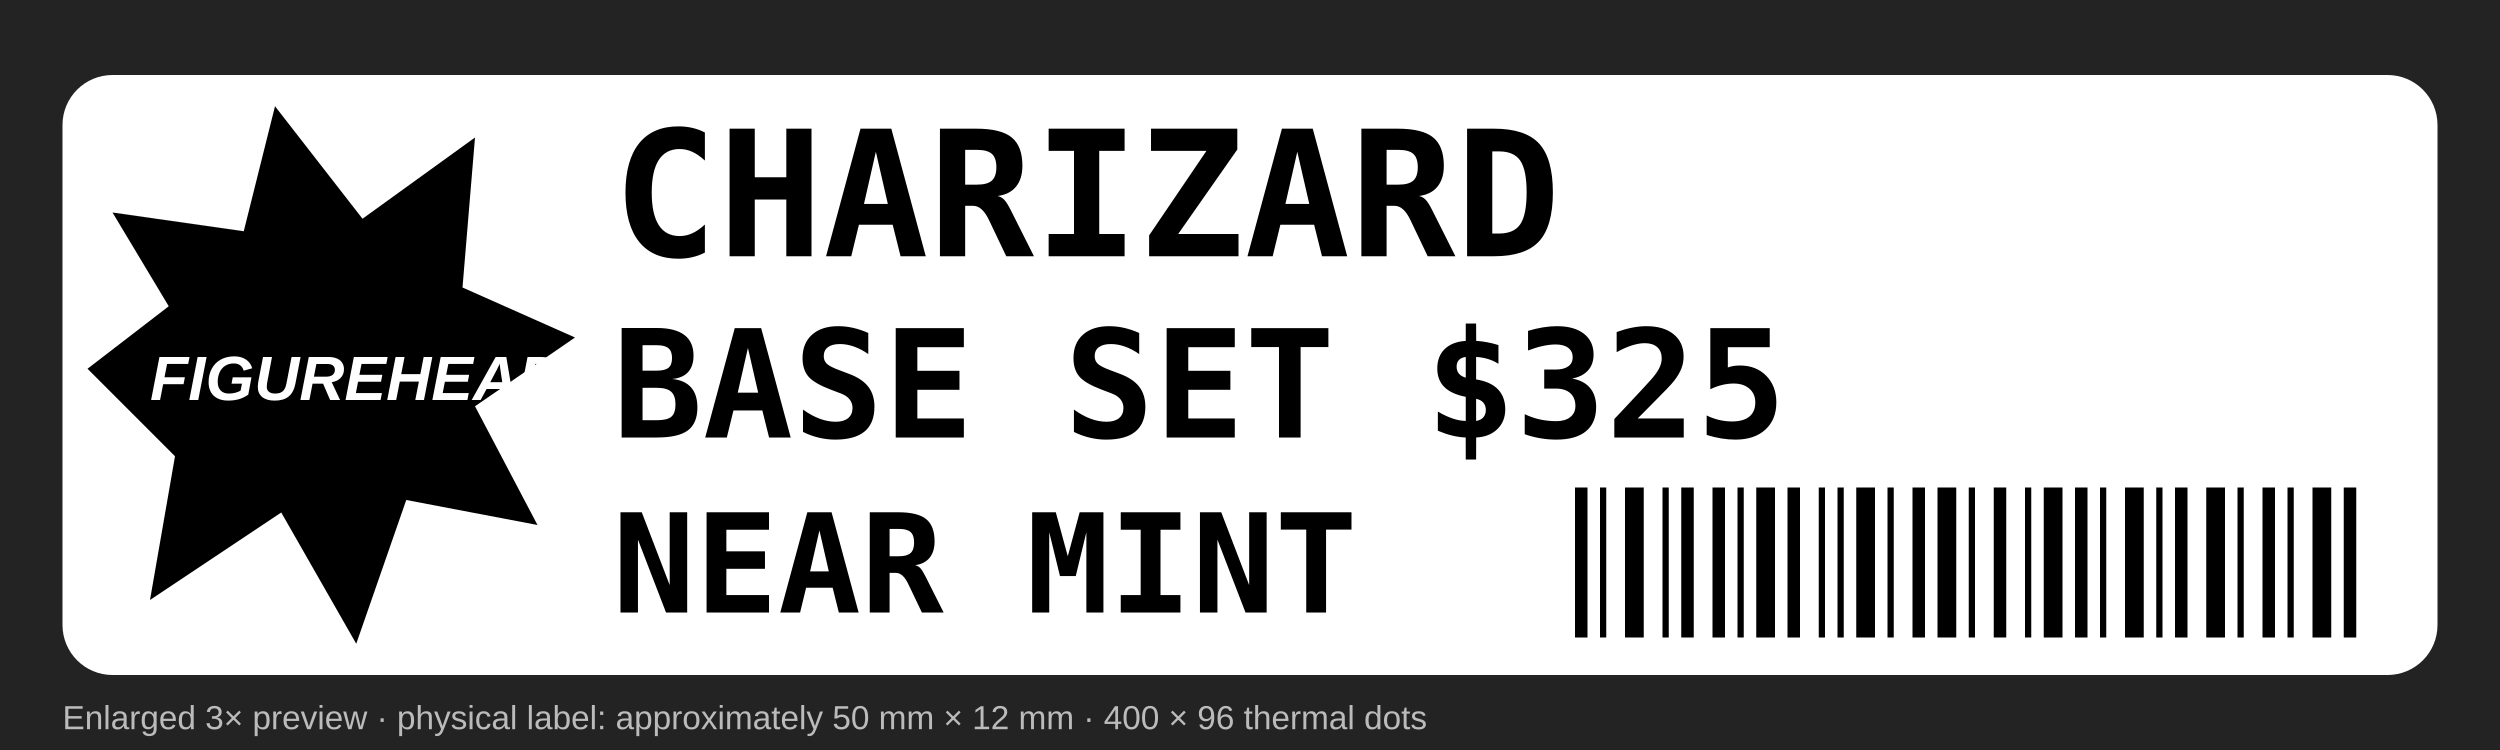
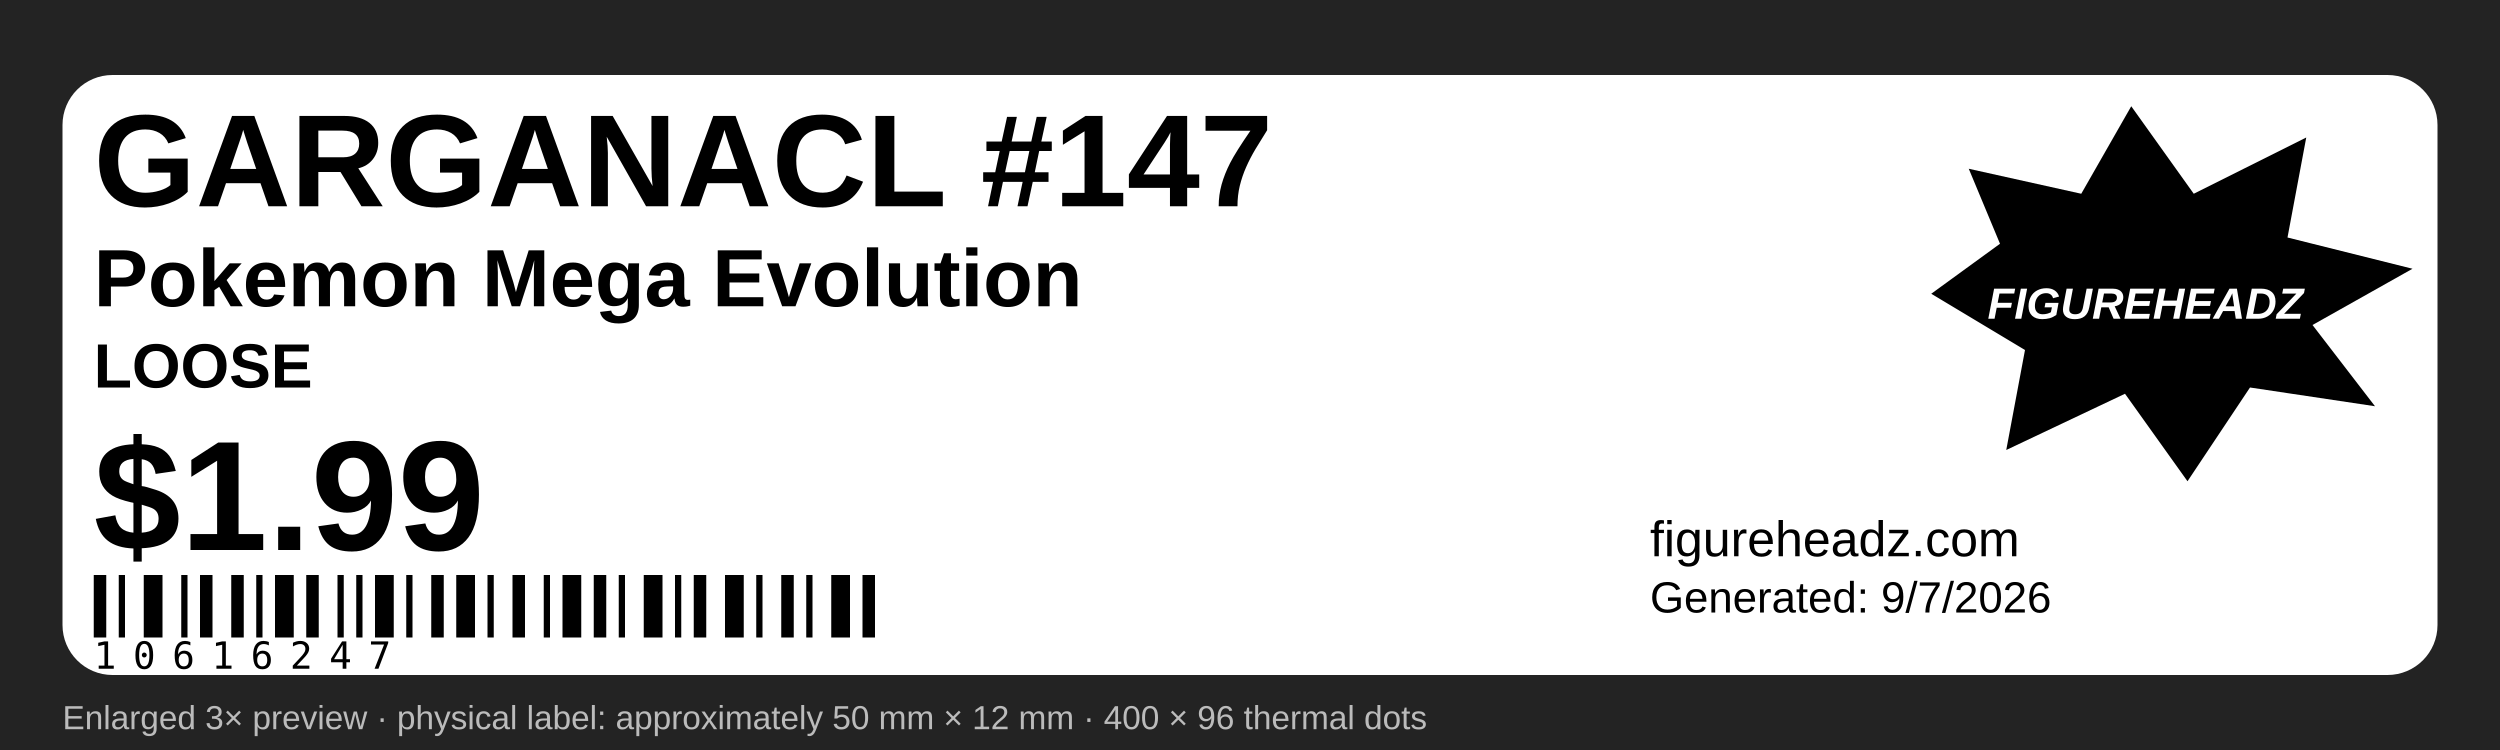
<svg xmlns="http://www.w3.org/2000/svg" width="1200" height="360" viewBox="0 0 1200 360">
  <rect width="1200" height="360" fill="#232323" />
  <rect x="30" y="36" width="1140" height="288" rx="24" fill="#fff" />
-   <path d="M42 177 L81 147 L54 102 L117 111 L132 51 L174 105 L228 66            L222 138 L276 162 L228 195 L258 252 L195 240 L171 309            L135 246 L72 288 L84 219 Z" fill="#000" />
-   <text x="72" y="192" fill="#fff" font-family="Arial Narrow,Arial,sans-serif" font-size="30" font-style="italic" font-weight="900">FIGUREHEADZ</text>
-   <text x="294" y="123" fill="#000" font-family="monospace" font-size="84" font-weight="900">CHARIZARD</text>
-   <text x="294" y="210" fill="#000" font-family="monospace" font-size="72" font-weight="900">BASE SET  $325</text>
-   <text x="294" y="294" fill="#000" font-family="monospace" font-size="66" font-weight="900">NEAR MINT</text>
+   <text x="45" y="99" fill="#000" font-family="Arial,sans-serif" font-size="63" font-weight="900">GARGANACL #147</text>
+   <text x="45" y="147" fill="#000" font-family="Arial,sans-serif" font-size="39" font-weight="800">Pokemon Mega Evolution</text>
+   <text x="45" y="186" fill="#000" font-family="Arial,sans-serif" font-size="30" font-weight="700">LOOSE</text>
+   <text x="45" y="264" fill="#000" font-family="Arial,sans-serif" font-size="75" font-weight="900">$1.99</text>
+   <path d="M927 141 L960 117 L945 81 L999 93 L1023 51 L1053 93 L1107 66            L1098 114 L1158 129 L1110 156 L1140 195 L1080 186 L1050 231            L1020 189 L963 216 L972 168 Z" fill="#000" />
+   <text x="954" y="153" fill="#fff" font-family="Arial Narrow,Arial,sans-serif" font-size="21" font-style="italic" font-weight="900">FIGUREHEADZ</text>
  <g fill="#000">
-     <rect x="756" y="234" width="6" height="72" />
-     <rect x="768" y="234" width="3" height="72" />
-     <rect x="780" y="234" width="9" height="72" />
-     <rect x="798" y="234" width="3" height="72" />
-     <rect x="807" y="234" width="6" height="72" />
-     <rect x="822" y="234" width="6" height="72" />
-     <rect x="834" y="234" width="3" height="72" />
-     <rect x="843" y="234" width="9" height="72" />
-     <rect x="858" y="234" width="6" height="72" />
-     <rect x="873" y="234" width="3" height="72" />
-     <rect x="882" y="234" width="3" height="72" />
-     <rect x="891" y="234" width="9" height="72" />
-     <rect x="906" y="234" width="3" height="72" />
-     <rect x="918" y="234" width="6" height="72" />
-     <rect x="930" y="234" width="9" height="72" />
-     <rect x="945" y="234" width="3" height="72" />
-     <rect x="957" y="234" width="6" height="72" />
-     <rect x="972" y="234" width="3" height="72" />
-     <rect x="981" y="234" width="9" height="72" />
-     <rect x="996" y="234" width="6" height="72" />
-     <rect x="1008" y="234" width="3" height="72" />
-     <rect x="1020" y="234" width="9" height="72" />
-     <rect x="1035" y="234" width="3" height="72" />
-     <rect x="1044" y="234" width="6" height="72" />
-     <rect x="1059" y="234" width="9" height="72" />
-     <rect x="1074" y="234" width="3" height="72" />
-     <rect x="1086" y="234" width="6" height="72" />
-     <rect x="1098" y="234" width="3" height="72" />
-     <rect x="1110" y="234" width="9" height="72" />
-     <rect x="1125" y="234" width="6" height="72" />
+     <rect x="45" y="276" width="6" height="30" />
+     <rect x="57" y="276" width="3" height="30" />
+     <rect x="69" y="276" width="9" height="30" />
+     <rect x="87" y="276" width="3" height="30" />
+     <rect x="96" y="276" width="6" height="30" />
+     <rect x="111" y="276" width="6" height="30" />
+     <rect x="123" y="276" width="3" height="30" />
+     <rect x="132" y="276" width="9" height="30" />
+     <rect x="147" y="276" width="6" height="30" />
+     <rect x="162" y="276" width="3" height="30" />
+     <rect x="171" y="276" width="3" height="30" />
+     <rect x="180" y="276" width="9" height="30" />
+     <rect x="195" y="276" width="3" height="30" />
+     <rect x="207" y="276" width="6" height="30" />
+     <rect x="219" y="276" width="9" height="30" />
+     <rect x="234" y="276" width="3" height="30" />
+     <rect x="246" y="276" width="6" height="30" />
+     <rect x="261" y="276" width="3" height="30" />
+     <rect x="270" y="276" width="9" height="30" />
+     <rect x="285" y="276" width="6" height="30" />
+     <rect x="297" y="276" width="3" height="30" />
+     <rect x="309" y="276" width="9" height="30" />
+     <rect x="324" y="276" width="3" height="30" />
+     <rect x="333" y="276" width="6" height="30" />
+     <rect x="348" y="276" width="9" height="30" />
+     <rect x="363" y="276" width="3" height="30" />
+     <rect x="375" y="276" width="6" height="30" />
+     <rect x="387" y="276" width="3" height="30" />
+     <rect x="399" y="276" width="9" height="30" />
+     <rect x="414" y="276" width="6" height="30" />
  </g>
+   <text x="792" y="267" fill="#000" font-family="Arial,sans-serif" font-size="24">figureheadz.com</text>
+   <text x="792" y="294" fill="#000" font-family="Arial,sans-serif" font-size="21">Generated: 9/7/2026</text>
+   <text x="45" y="321" fill="#000" font-family="monospace" font-size="18" letter-spacing="8">10616247</text>
  <text x="30" y="350" fill="#bbb" font-family="Arial,sans-serif" font-size="16">
    Enlarged 3× preview · physical label: approximately 50 mm × 12 mm · 400 × 96 thermal dots
  </text>
</svg>
